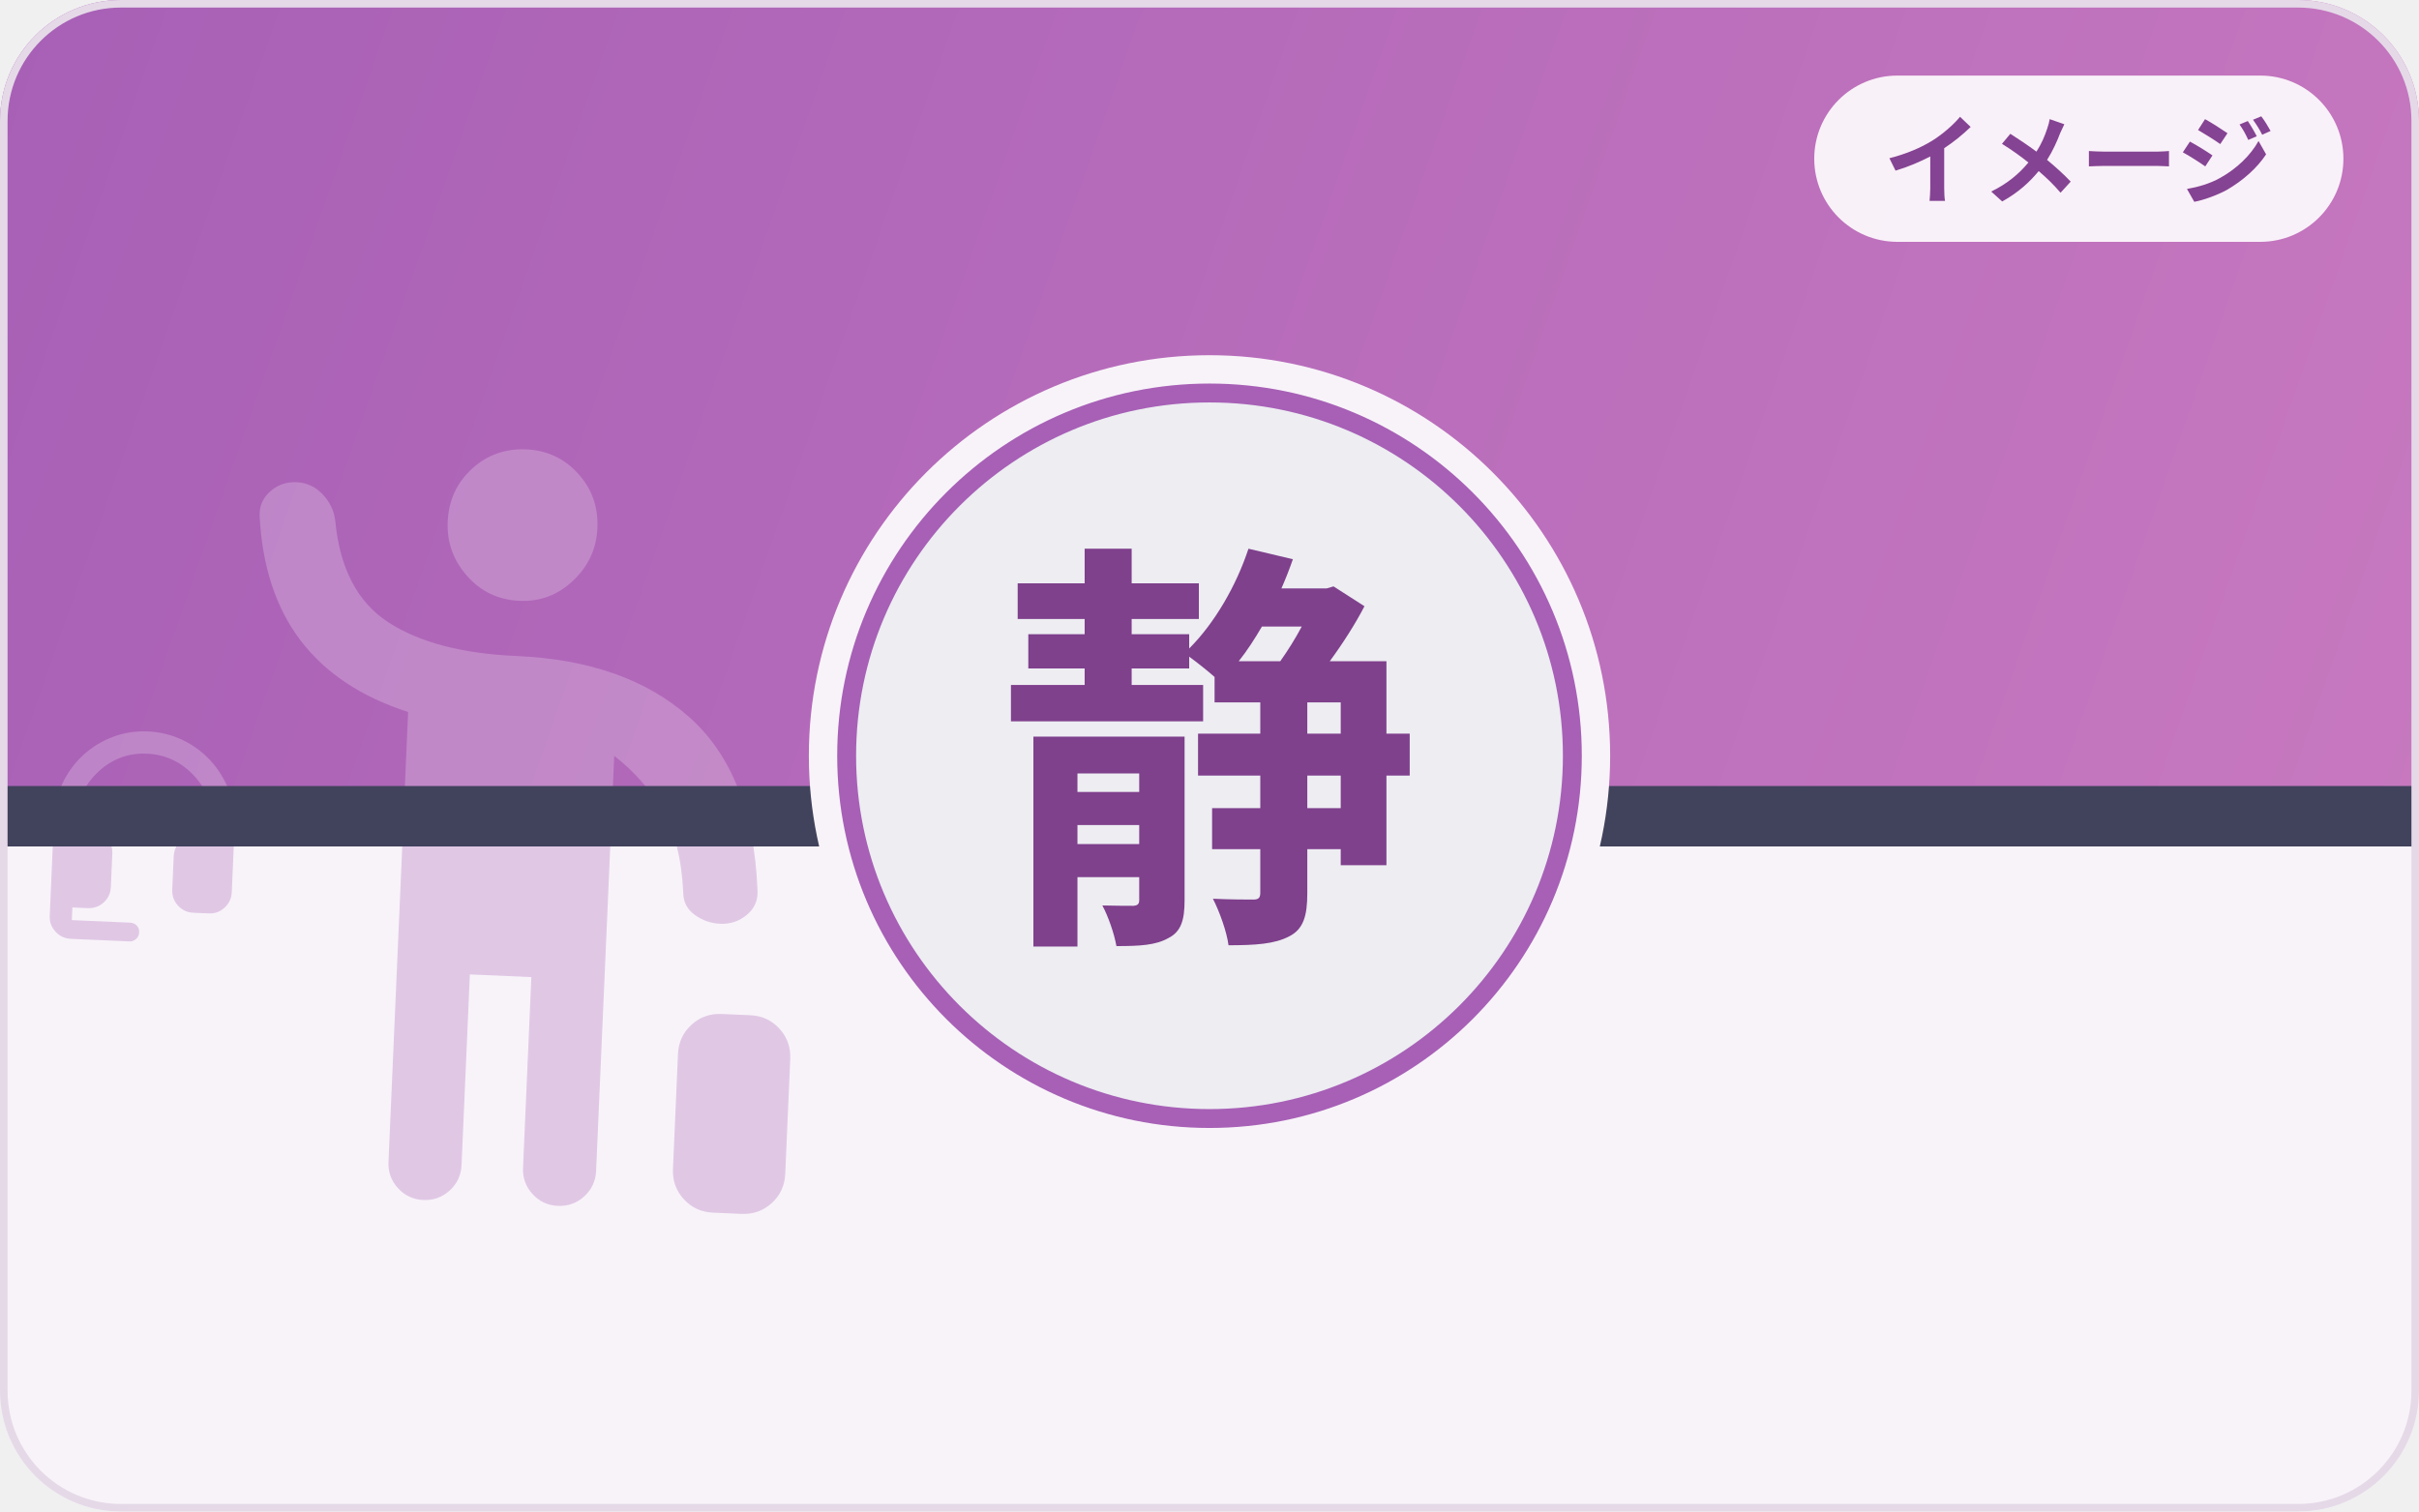
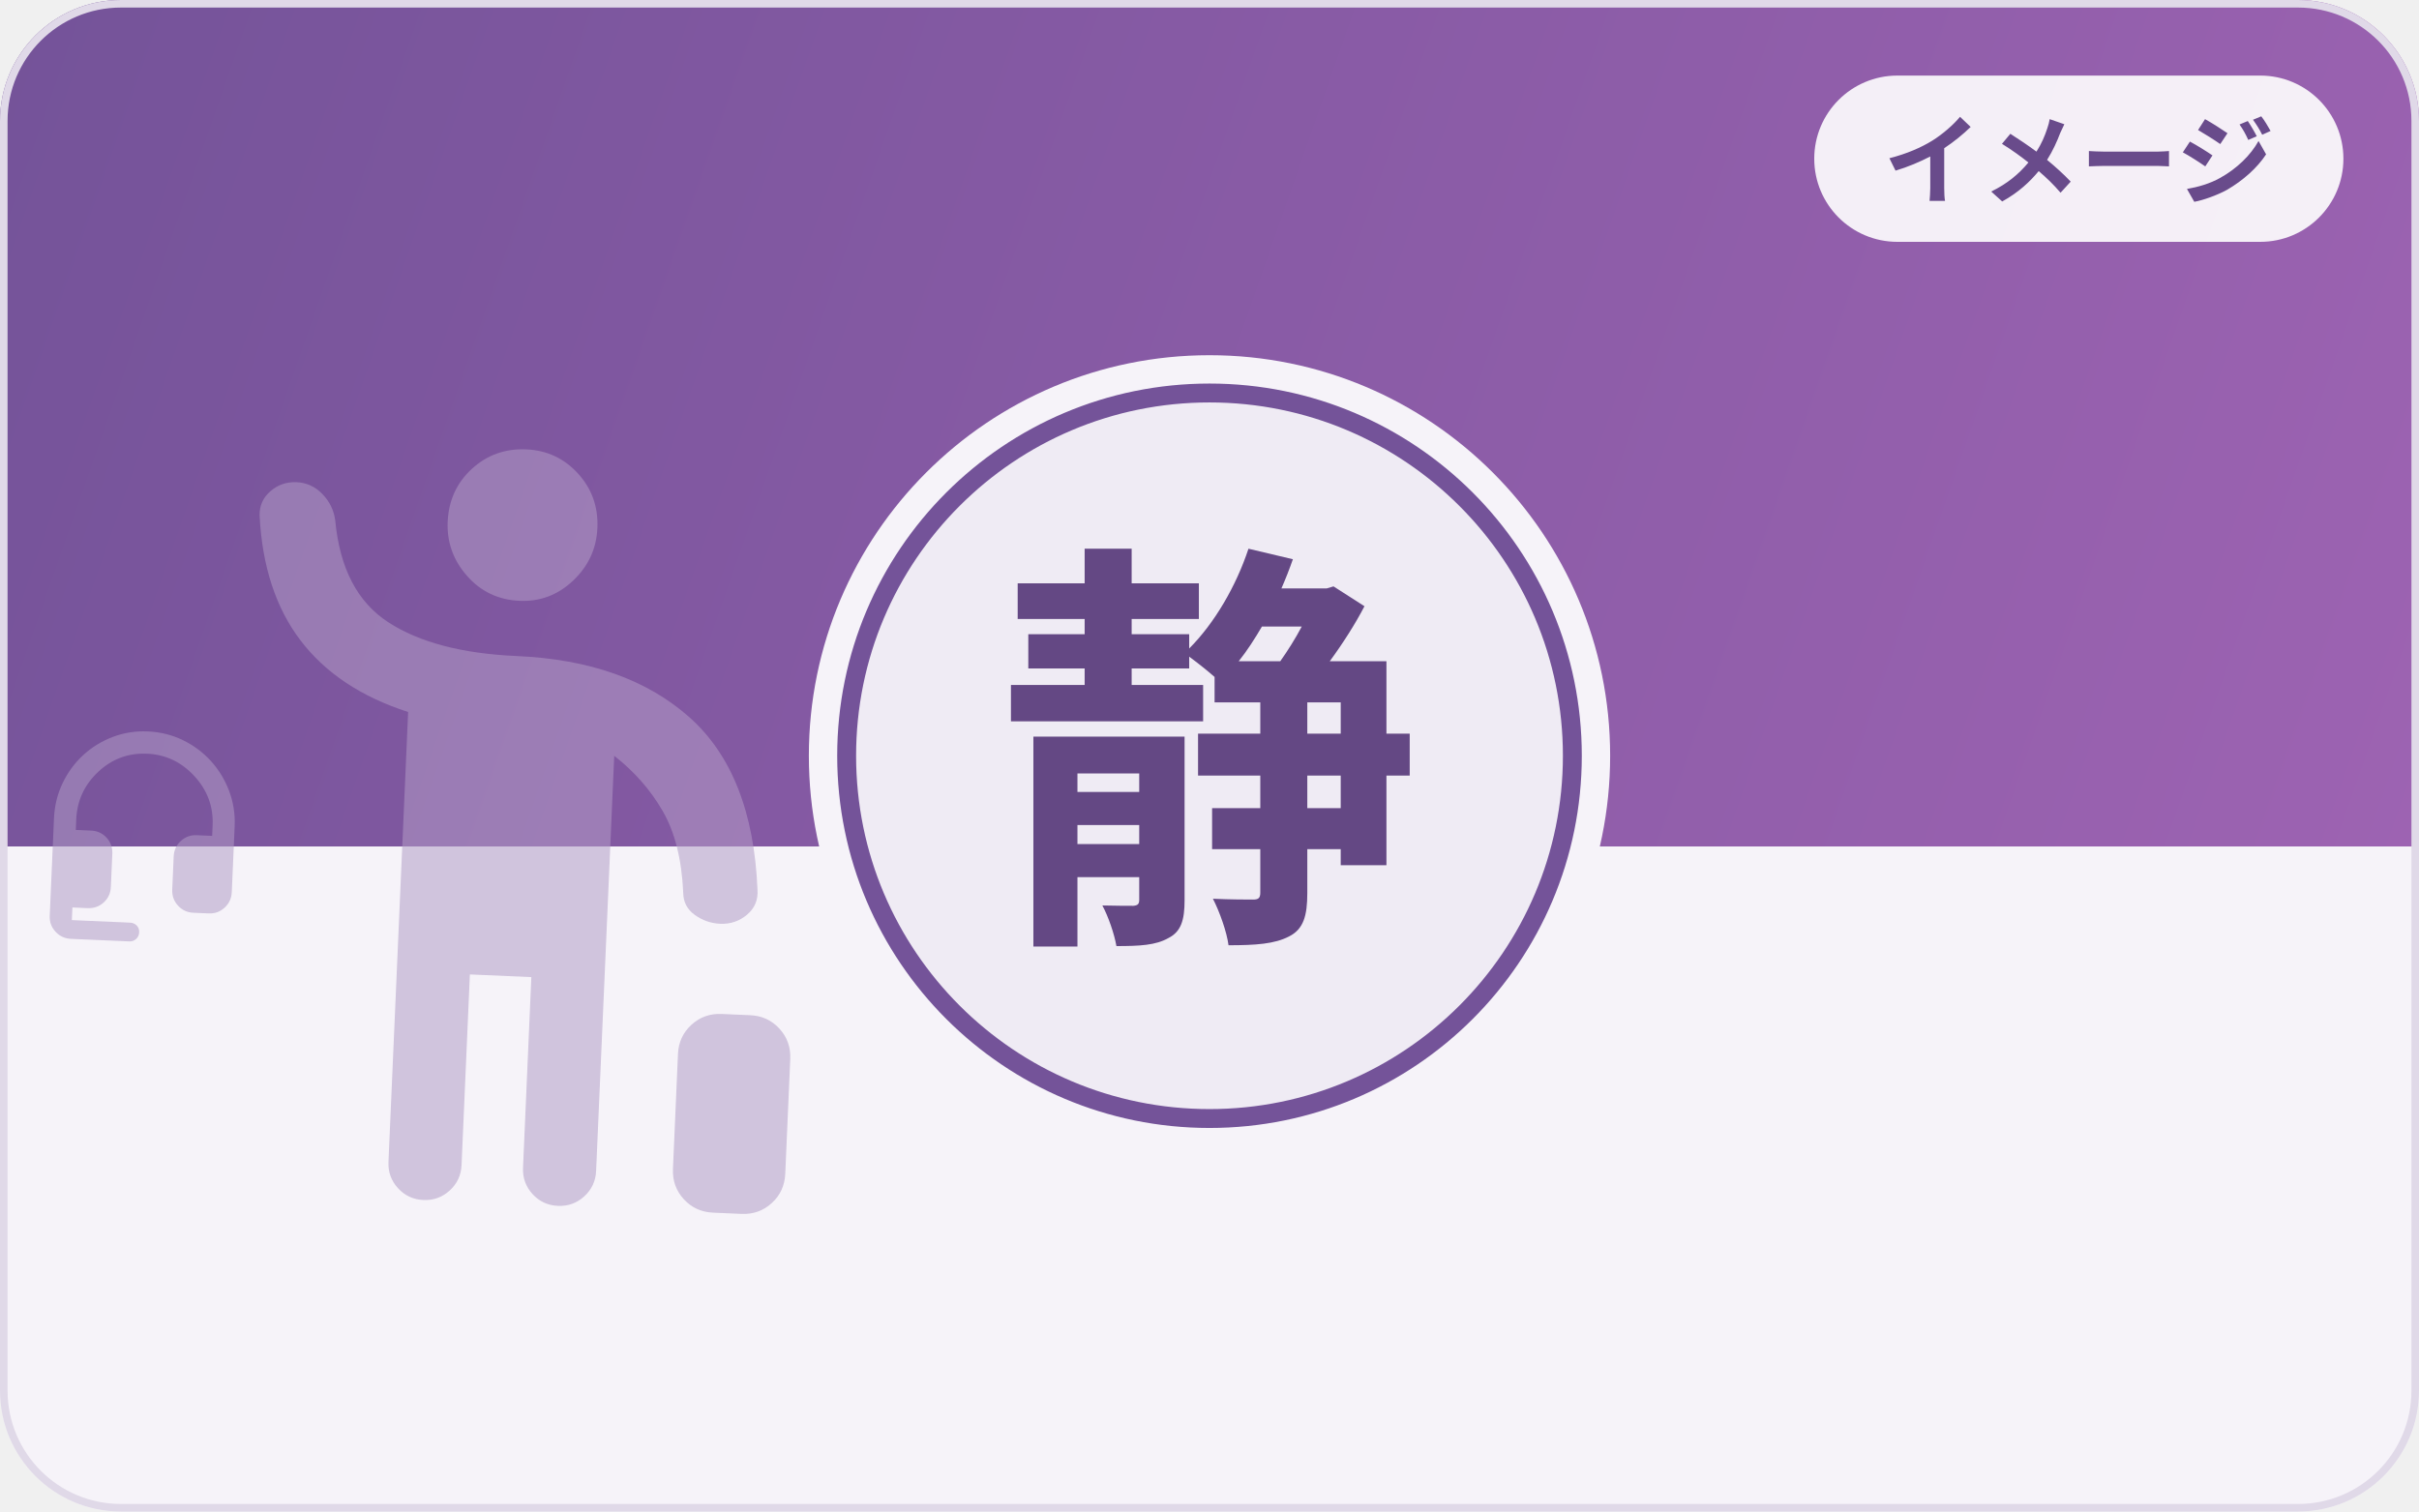
<svg xmlns="http://www.w3.org/2000/svg" viewBox="0 0 320 200" width="320" height="200" role="img" aria-label="静凛のイメージ画像">
  <defs>
    <linearGradient id="g13f60961b8" gradientUnits="userSpaceOnUse" x1="0" y1="0" x2="320" y2="112">
-       <stop offset="0" stop-color="#a760b6" />
-       <stop offset="1" stop-color="#c778bf" />
+       <stop offset="0" stop-color="#745399" />
+       <stop offset="1" stop-color="#9d63b2" />
    </linearGradient>
    <clipPath id="c13f60961b8">
      <rect x="0" y="0" width="320" height="200" rx="16" />
    </clipPath>
  </defs>
  <g clip-path="url(#c13f60961b8)" font-family="'Hiragino Sans','Noto Sans JP','Yu Gothic',sans-serif">
-     <rect x="0" y="0" width="320" height="200" fill="#f8f3f9" />
+     <rect x="0" y="0" width="320" height="200" fill="#f6f3f9" />
    <rect x="0" y="0" width="320" height="112" fill="url(#g13f60961b8)" />
    <defs>
      <g id="s13f60961b8">
        <g transform="rotate(2.5 44 50) translate(4.0093 4.556) scale(0.90888) translate(88 0) scale(-1 1)">
          <g transform="translate(-14.36 98.90) scale(0.10142)">
            <path d="M156-116v-129q0-19.75 13.63-33.38Q183.25-292 203-292h32q19.75 0 33.38 13.62Q282-264.75 282-245v129q0 19.75-13.62 33.37Q254.75-69 235-69h-32q-19.75 0-33.37-13.63Q156-96.25 156-116Zm212 6v-466q-35 25-57 59.5T284-426q-.79 15.65-14.03 24.32-13.23 8.68-28.84 8.68-17.24 0-29.68-11.5Q199-416 201-433q11-130 84.86-190T482-683q92 0 145.5-31.5T692-826q3-17 15.68-29 12.67-12 29.5-12Q754-867 766-855.66T777-828q-8 85.22-52 138.11Q681-637 601-615v505q0 17.05-11.96 29.03Q577.07-69 560.04-69 543-69 531-80.97 519-92.95 519-110v-214h-69v214q0 17.05-11.96 29.03Q426.07-69 409.04-69 392-69 380-80.97 368-92.95 368-110Zm113.62-635q-34.62 0-59.12-25.38t-24.5-60q0-35.62 24.42-60.12t59.04-24.5q35.62 0 60.08 24.54T566-830.08q0 34.43-24.38 59.75-24.38 25.33-60 25.33Z" />
          </g>
          <g transform="translate(63.20 64.75) scale(0.02667)">
            <path d="M189-163q-39.05 0-66.53-27.77Q95-218.54 95-258v-281q0-79.93 30.5-150.48 30.5-70.55 83.2-123.59 52.7-53.03 123.17-83.48Q402.33-927 482.17-927 562-927 632-896.5q70 30.5 122.1 83.19 52.11 52.69 82 123.11Q866-619.78 866-539v416q0 39.05-27.77 66.53Q810.46-29 771-29H522q-16.48 0-28.24-11.67Q482-52.33 482-69.67 482-87 493.76-98T523-109h248v-54h-65q-40.21 0-67.61-27.39Q611-217.79 611-258v-141q0-40.21 27.39-67.61Q665.79-494 706-494h65v-45q0-120-84.5-206.5t-205-86.5Q363-832 276-745.5T189-539v45h66q38.75 0 66.38 27.39Q349-439.21 349-399v141q0 40.21-27.62 67.61Q293.75-163 255-163h-66Z" />
          </g>
        </g>
      </g>
    </defs>
    <svg width="320" height="112">
      <g opacity="0.22">
        <use href="#s13f60961b8" transform="translate(0 46) scale(1.28)" fill="#ffffff" />
      </g>
    </svg>
    <svg y="112" width="320" height="88">
      <g opacity="0.3">
-         <use href="#s13f60961b8" transform="translate(0 -66) scale(1.28)" fill="#a760b6" />
+         <use href="#s13f60961b8" transform="translate(0 -66) scale(1.28)" fill="#745399" />
      </g>
    </svg>
-     <rect x="0" y="104" width="320" height="8" fill="#41425c" />
-     <circle cx="160" cy="100" r="53" fill="#f8f3f9" />
-     <circle cx="160" cy="100" r="48" fill="#ededf2" stroke="#a760b6" stroke-width="2.5" />
-     <text x="160" y="120.2" text-anchor="middle" font-size="56" font-weight="700" fill="#7f408c">静</text>
+     <circle cx="160" cy="100" r="53" fill="#f6f3f9" />
+     <circle cx="160" cy="100" r="48" fill="#efebf4" stroke="#745399" stroke-width="2.5" />
+     <text x="160" y="120.2" text-anchor="middle" font-size="56" font-weight="700" fill="#644884">静</text>
    <rect x="240" y="10" width="70" height="22" rx="11" fill="#ffffff" fill-opacity="0.9" />
-     <text x="275" y="26" text-anchor="middle" font-size="13" font-weight="600" fill="#854393">イメージ</text>
+     <text x="275" y="26" text-anchor="middle" font-size="13" font-weight="600" fill="#694b8b">イメージ</text>
  </g>
-   <rect x="0.5" y="0.5" width="319" height="199" rx="15.5" fill="none" stroke="#e5d9e8" />
+   <rect x="0.5" y="0.5" width="319" height="199" rx="15.5" fill="none" stroke="#e0d9e8" />
</svg>
